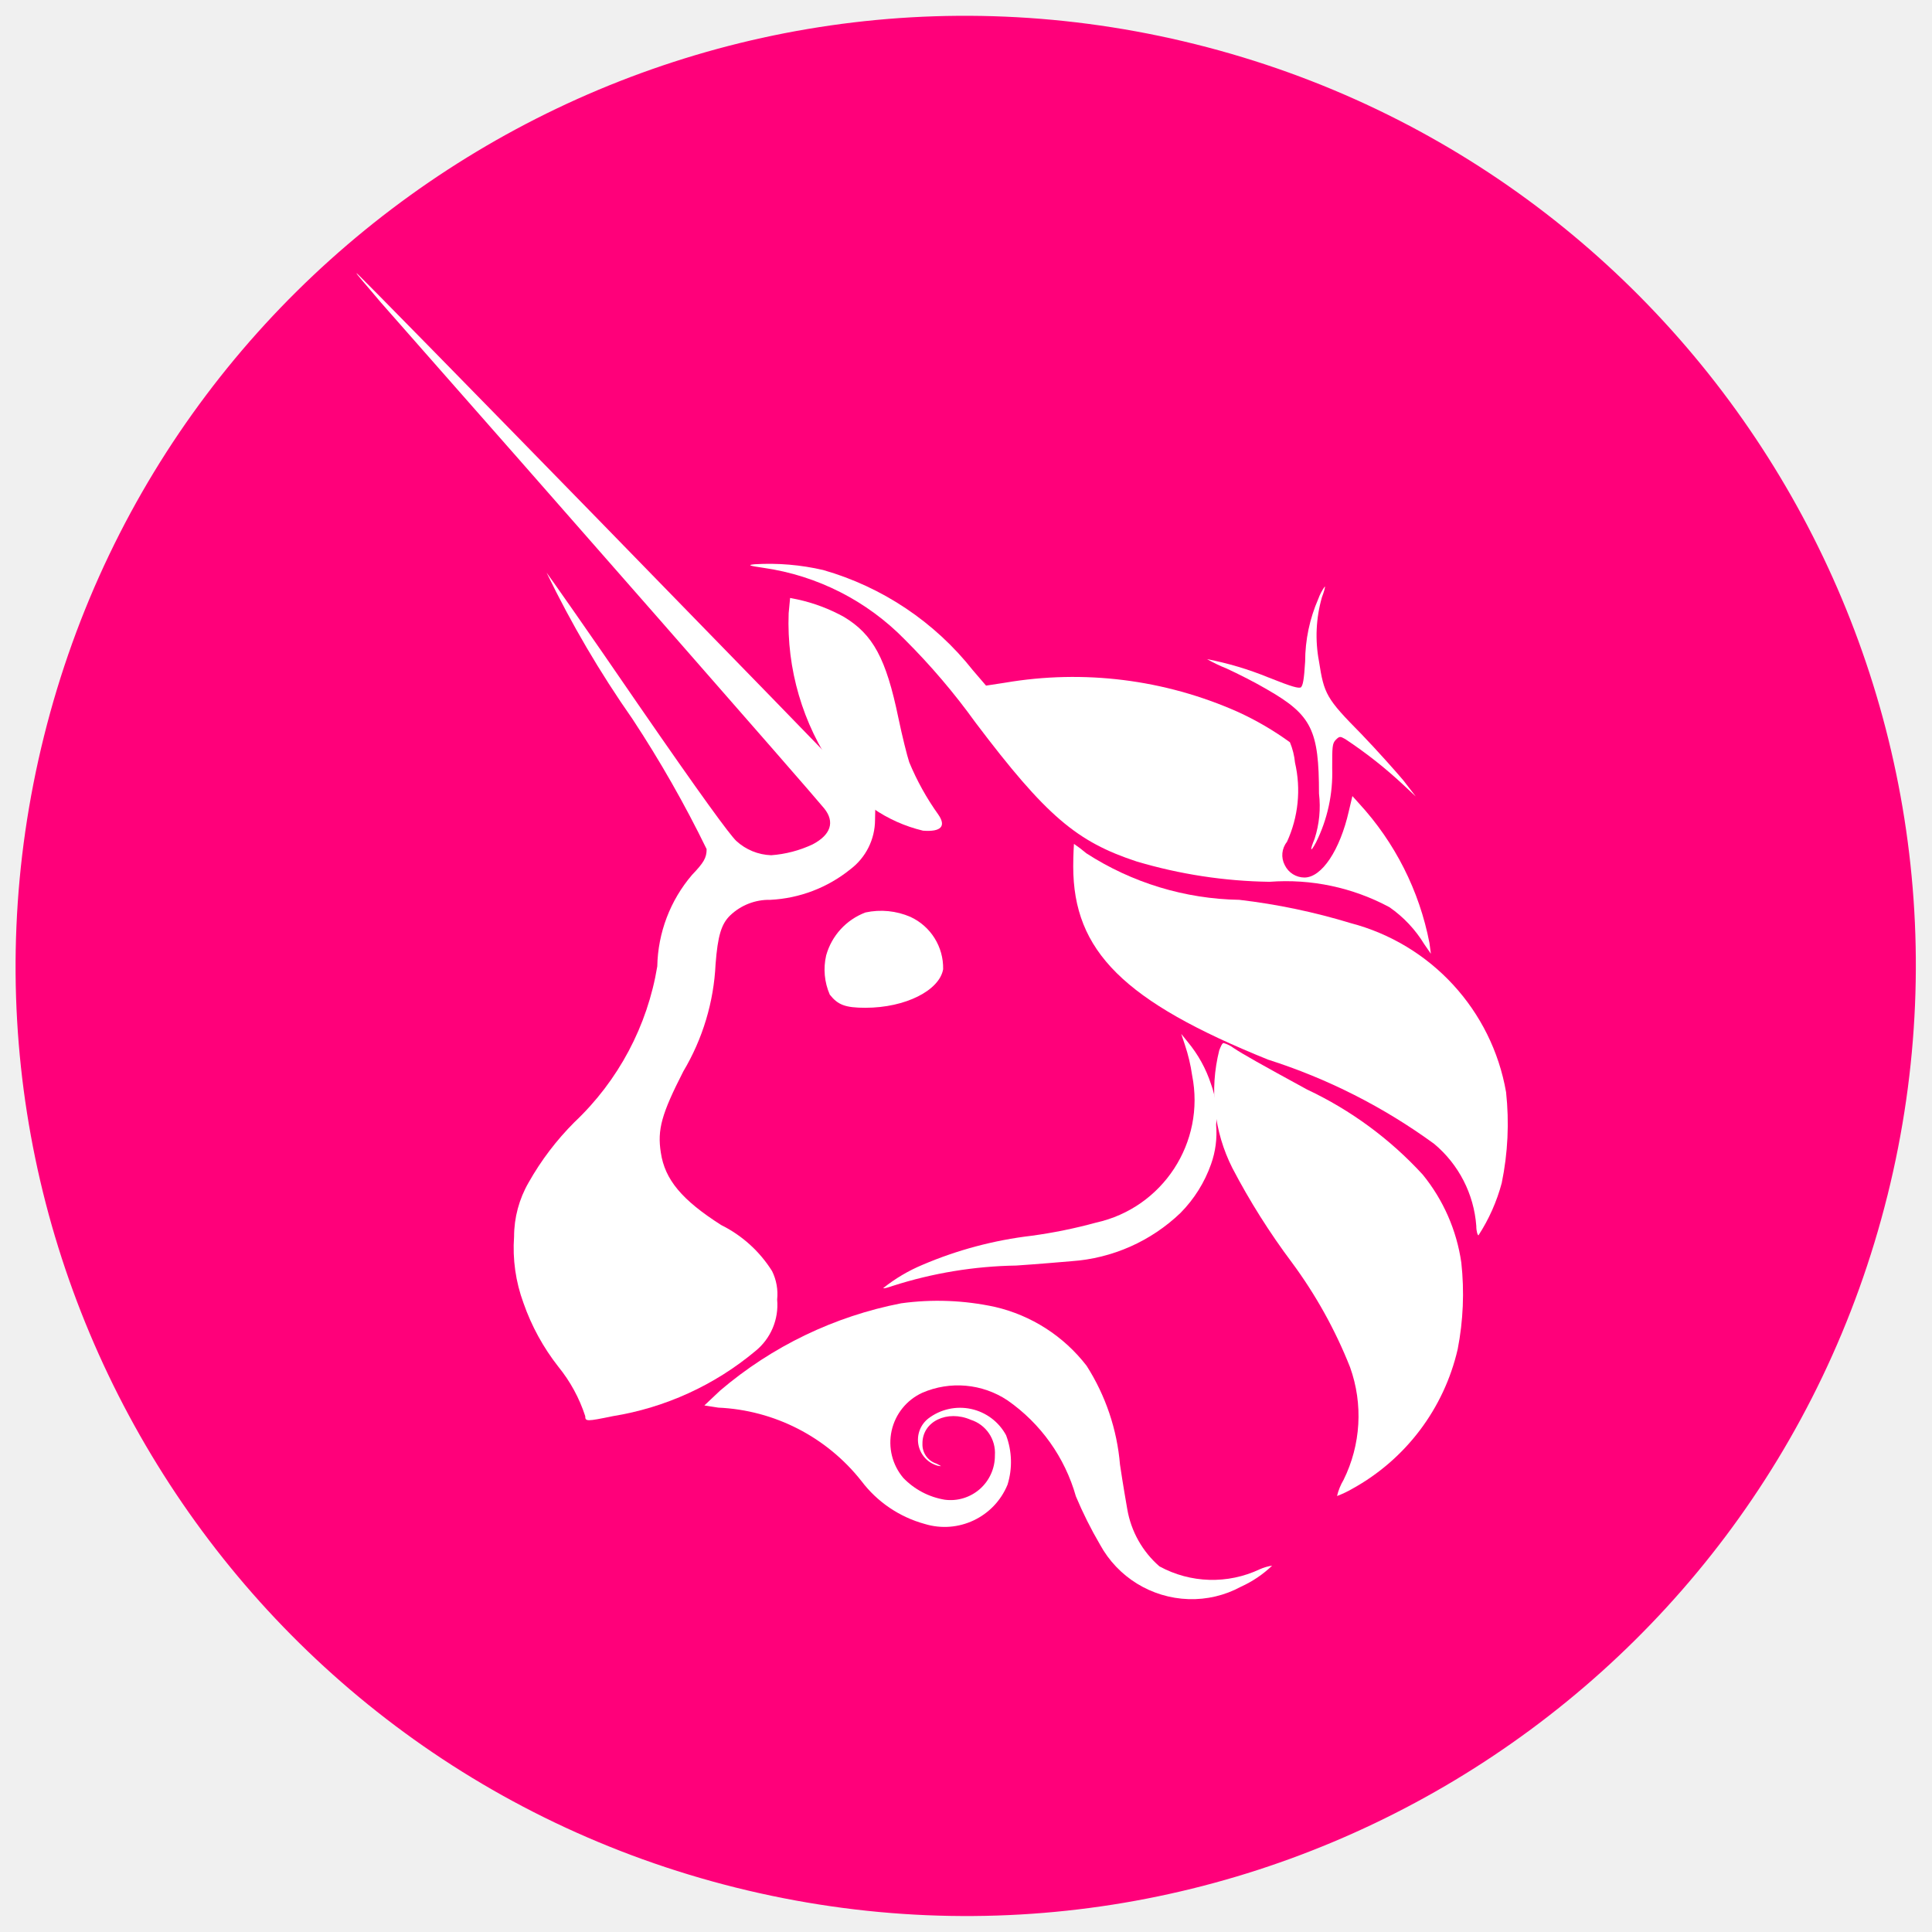
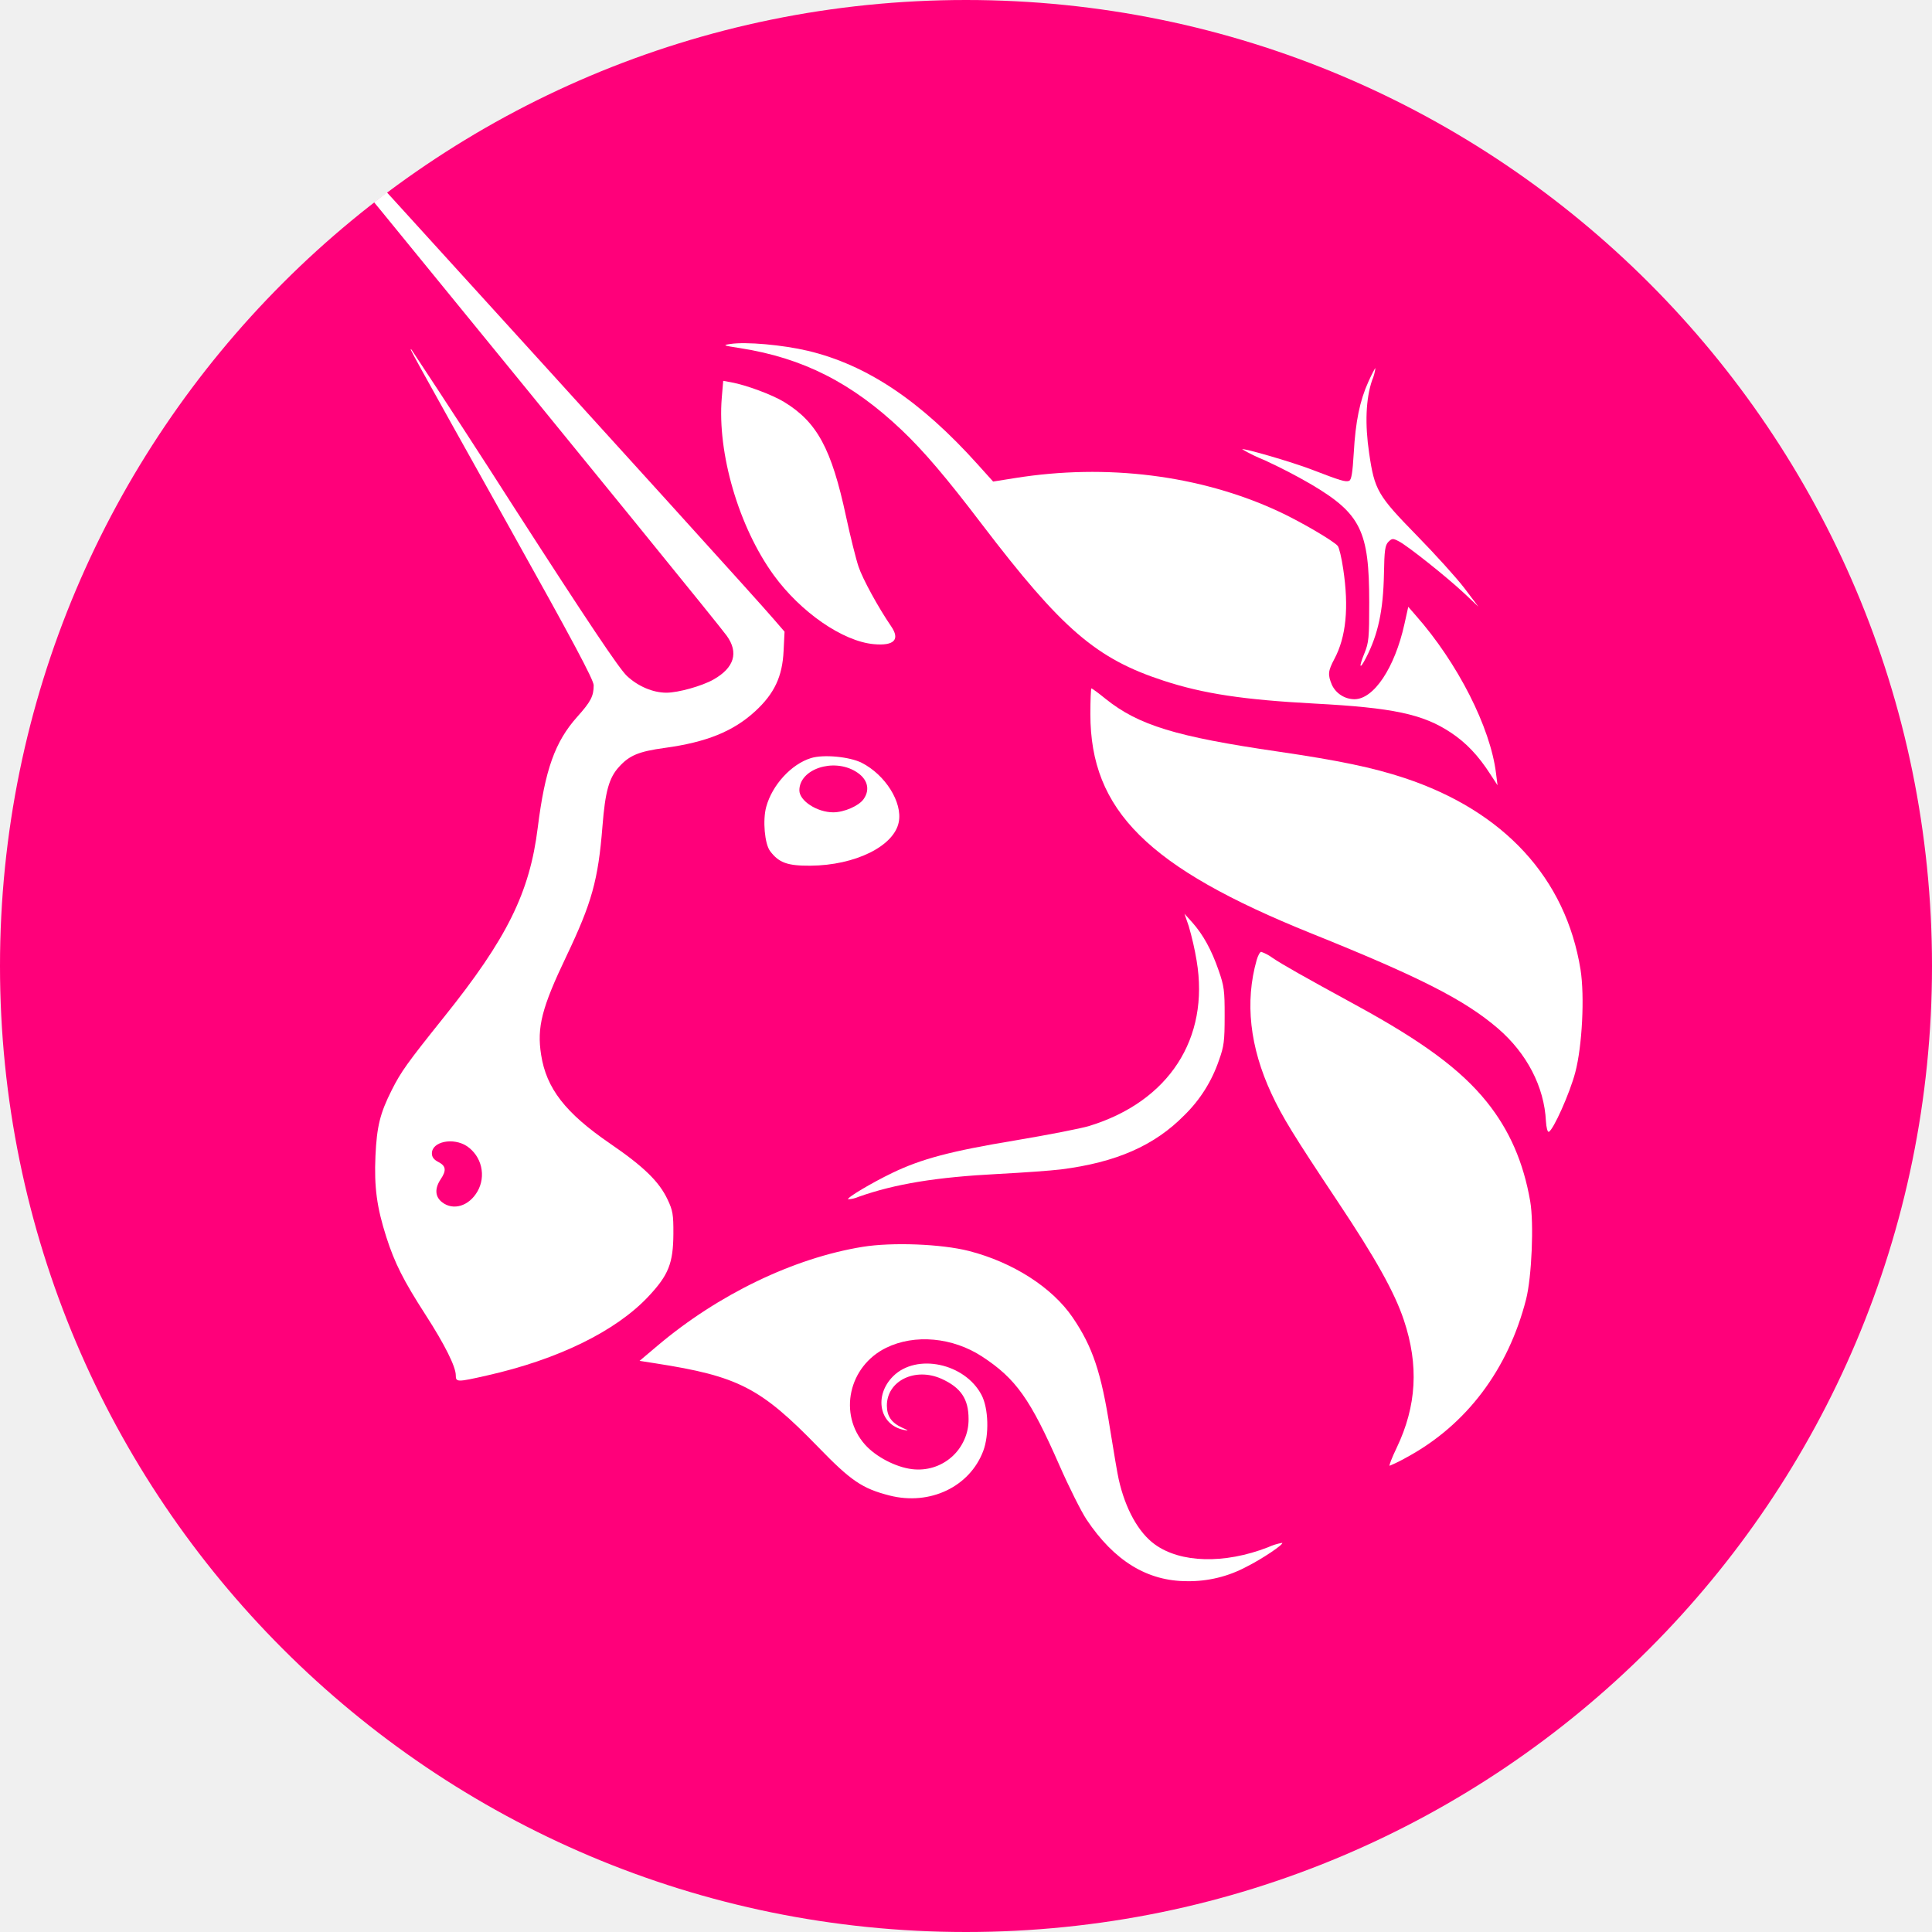
- <svg xmlns="http://www.w3.org/2000/svg" height="24" viewBox="0 0 24 24" width="24">
-   <path d="m0 0h24v24h-24z" fill="none" />
-   <path d="m23.246 14.657a11.8 11.8 0 1 1 -8.593-14.303 11.8 11.8 0 0 1 8.594 14.3z" fill="#ff007a" transform="translate(.2 .196)" />
-   <g fill="#fff">
-     <path d="m64.349 43.553c-.19-.027-.2-.036-.108-.045a2.979 2.979 0 0 1 .849.072 3.65 3.65 0 0 1 1.86 1.246l.163.19.235-.036a5.035 5.035 0 0 1 2.89.361 3.743 3.743 0 0 1 .65.379.872.872 0 0 1 .063.253 1.531 1.531 0 0 1 -.1.984.264.264 0 0 0 -.027.289.272.272 0 0 0 .244.154c.217 0 .442-.343.551-.822l.045-.19.081.09a3.556 3.556 0 0 1 .876 1.734l.018.135-.081-.117a1.525 1.525 0 0 0 -.433-.461 2.712 2.712 0 0 0 -1.49-.316 6.1 6.1 0 0 1 -1.653-.253c-.74-.244-1.12-.56-2-1.725a8.3 8.3 0 0 0 -.876-1.029 3.063 3.063 0 0 0 -1.757-.893z" transform="translate(-54.864 -36.499)" />
-     <path d="m128.214 47.43a1.953 1.953 0 0 1 .163-.777.622.622 0 0 1 .081-.154c.009 0-.009.063-.036.135a1.725 1.725 0 0 0 -.036.795c.063.406.09.461.524.9.2.208.433.47.524.578l.154.2-.154-.144a5.5 5.5 0 0 0 -.722-.569c-.063-.036-.072-.036-.117.009s-.045.09-.045.352a1.935 1.935 0 0 1 -.2.921c-.072.135-.081.108-.018-.045a1.316 1.316 0 0 0 .054-.56c0-.786-.09-.975-.641-1.291-.135-.081-.37-.2-.506-.262a2 2 0 0 1 -.244-.117 4.034 4.034 0 0 1 .759.226c.316.126.37.135.406.126.027-.025.04-.097.054-.323z" transform="translate(-112.001 -39.213)" />
-     <path d="m64.293 50.231a3.191 3.191 0 0 1 -.569-1.942l.018-.19.09.018a2.119 2.119 0 0 1 .578.217c.361.217.524.515.677 1.255.045.217.108.47.135.551a3.26 3.26 0 0 0 .361.65c.1.144.036.217-.19.2a1.85 1.85 0 0 1 -1.1-.759z" transform="translate(-53.927 -40.671)" />
-     <path d="m111.02 88.182c-1.788-.722-2.42-1.346-2.42-2.4 0-.154.009-.28.009-.28a1.7 1.7 0 0 1 .154.117 3.61 3.61 0 0 0 1.9.578 7.866 7.866 0 0 1 1.382.289 2.638 2.638 0 0 1 1.932 2.1 3.652 3.652 0 0 1 -.054 1.129 2.264 2.264 0 0 1 -.289.65c-.009 0-.027-.045-.027-.117a1.469 1.469 0 0 0 -.524-1.02 7.216 7.216 0 0 0 -2.063-1.046z" transform="translate(-95.268 -75.019)" />
-     <path d="m82.73 113.315a2.139 2.139 0 0 0 -.09-.379l-.045-.135.081.1a1.59 1.59 0 0 1 .289.524 1.127 1.127 0 0 1 .063.506 1.152 1.152 0 0 1 -.063.488 1.634 1.634 0 0 1 -.379.605 2.173 2.173 0 0 1 -1.355.6c-.108.009-.415.036-.686.054a5.3 5.3 0 0 0 -1.535.253c-.054.018-.108.036-.117.027a2.046 2.046 0 0 1 .488-.289 4.915 4.915 0 0 1 1.355-.361 6.191 6.191 0 0 0 .8-.163 1.561 1.561 0 0 0 1.194-1.83z" transform="translate(-67.921 -99.957)" />
-     <path d="m128.194 118.953a2.108 2.108 0 0 1 -.163-1.463c.018-.045.036-.09.054-.09a.389.389 0 0 1 .126.063c.108.072.334.2.912.515a4.612 4.612 0 0 1 1.436 1.057 2.233 2.233 0 0 1 .479 1.093 3.582 3.582 0 0 1 -.045 1.075 2.662 2.662 0 0 1 -1.309 1.734 1.254 1.254 0 0 1 -.19.09.718.718 0 0 1 .081-.2 1.792 1.792 0 0 0 .081-1.4 5.751 5.751 0 0 0 -.722-1.3 8.58 8.58 0 0 1 -.74-1.174z" transform="translate(-112.885 -104.443)" />
-     <path d="m54.09 153.972a4.909 4.909 0 0 1 2.249-1.084 3.346 3.346 0 0 1 1.165.045 2.011 2.011 0 0 1 1.138.731 2.7 2.7 0 0 1 .415 1.228c.036.244.081.5.09.551a1.212 1.212 0 0 0 .4.713 1.374 1.374 0 0 0 1.246.036.607.607 0 0 1 .154-.045 1.384 1.384 0 0 1 -.388.262 1.278 1.278 0 0 1 -.65.154 1.3 1.3 0 0 1 -1.1-.677 5.076 5.076 0 0 1 -.3-.6 2.172 2.172 0 0 0 -.849-1.192 1.113 1.113 0 0 0 -1.06-.094.68.68 0 0 0 -.235 1.057.923.923 0 0 0 .515.271.551.551 0 0 0 .623-.551.432.432 0 0 0 -.3-.442c-.289-.126-.605.018-.6.3a.248.248 0 0 0 .172.244c.072.036.072.036.018.027a.335.335 0 0 1 -.117-.587.65.65 0 0 1 .966.208.946.946 0 0 1 .018.614.845.845 0 0 1 -1.029.488 1.473 1.473 0 0 1 -.786-.533 2.4 2.4 0 0 0 -1.779-.912l-.172-.027z" transform="translate(-45.144 -136.698)" />
-     <path d="m.3.362c2.1 2.382 5.346 6.085 5.509 6.287.135.168.081.328-.144.446a1.46 1.46 0 0 1 -.515.135.675.675 0 0 1 -.433-.177c-.081-.076-.433-.556-1.228-1.709-.605-.884-1.12-1.616-1.129-1.624a13.167 13.167 0 0 0 1.067 1.818 14.4 14.4 0 0 1 .921 1.616c0 .109-.036.168-.181.32a1.8 1.8 0 0 0 -.432 1.136 3.43 3.43 0 0 1 -1.029 1.936 3.466 3.466 0 0 0 -.569.749 1.348 1.348 0 0 0 -.181.673 1.973 1.973 0 0 0 .117.825 2.743 2.743 0 0 0 .433.791 1.906 1.906 0 0 1 .334.614c0 .067.018.067.343 0a3.675 3.675 0 0 0 1.77-.808.736.736 0 0 0 .271-.64.646.646 0 0 0 -.063-.354 1.569 1.569 0 0 0 -.632-.572c-.488-.311-.7-.564-.75-.9-.045-.286.009-.48.28-1.01a2.864 2.864 0 0 0 .4-1.33c.027-.354.072-.5.181-.606a.7.7 0 0 1 .5-.194 1.719 1.719 0 0 0 .993-.379.771.771 0 0 0 .307-.614l.004-.191-.117-.118c-.427-.455-6.304-6.482-6.327-6.482-.013 0 .131.16.3.362zm2.775 11.969a.334.334 0 0 0 -.117-.463c-.154-.093-.388-.051-.388.076a.087.087 0 0 0 .072.084c.081.042.09.084.027.177s-.063.177.018.236a.267.267 0 0 0 .388-.11z" transform="translate(4.43 3.394)" />
-     <path d="m69.5 93.678a.8.8 0 0 0 -.488.533.778.778 0 0 0 .045.488c.1.126.19.163.442.163.5 0 .921-.217.966-.479a.7.7 0 0 0 -.406-.65.918.918 0 0 0 -.559-.055zm.578.452a.2.2 0 0 0 -.09-.307c-.244-.154-.614-.027-.614.208 0 .117.19.244.37.244a.5.5 0 0 0 .336-.146z" transform="translate(-58.749 -82.343)" />
+ <svg xmlns="http://www.w3.org/2000/svg" width="24" height="24" viewBox="0 0 24 24" fill="none">
+   <g clip-path="url(#clip0_1218_24193)">
+     <path d="M12 24C18.627 24 24 18.627 24 12C24 5.373 18.627 0 12 0C5.373 0 0 5.373 0 12C0 18.627 5.373 24 12 24Z" fill="#FF007A" />
+     <path d="M9.196 4.325C8.982 4.292 8.973 4.288 9.073 4.273C9.266 4.243 9.722 4.284 10.036 4.358C10.769 4.533 11.436 4.979 12.148 5.772L12.337 5.982L12.607 5.939C13.747 5.756 14.908 5.902 15.877 6.35C16.144 6.473 16.565 6.718 16.618 6.782C16.635 6.801 16.666 6.931 16.686 7.069C16.758 7.547 16.722 7.913 16.576 8.186C16.497 8.335 16.492 8.381 16.546 8.509C16.571 8.561 16.61 8.606 16.66 8.637C16.709 8.669 16.766 8.685 16.825 8.686C17.066 8.686 17.326 8.296 17.446 7.754L17.494 7.538L17.588 7.646C18.107 8.234 18.514 9.035 18.584 9.605L18.603 9.755L18.515 9.62C18.365 9.387 18.215 9.228 18.022 9.1C17.674 8.87 17.305 8.792 16.33 8.74C15.45 8.693 14.951 8.618 14.458 8.457C13.617 8.183 13.193 7.818 12.194 6.508C11.751 5.926 11.476 5.604 11.204 5.345C10.584 4.756 9.975 4.447 9.196 4.325Z" fill="white" />
+     <path d="M16.817 5.625C16.839 5.235 16.892 4.978 16.998 4.743C17.04 4.65 17.08 4.573 17.086 4.573C17.079 4.626 17.065 4.678 17.044 4.726C16.967 4.954 16.954 5.266 17.008 5.629C17.075 6.089 17.114 6.155 17.6 6.652C17.829 6.886 18.095 7.18 18.191 7.306L18.365 7.536L18.191 7.372C17.977 7.171 17.485 6.779 17.376 6.724C17.303 6.686 17.292 6.687 17.247 6.731C17.206 6.773 17.197 6.835 17.192 7.128C17.183 7.584 17.12 7.878 16.97 8.17C16.889 8.328 16.876 8.295 16.949 8.116C17.004 7.982 17.009 7.924 17.009 7.482C17.009 6.594 16.904 6.381 16.285 6.015C16.099 5.907 15.907 5.808 15.712 5.718C15.615 5.679 15.521 5.634 15.431 5.581C15.448 5.564 16.052 5.74 16.294 5.833C16.655 5.972 16.715 5.99 16.759 5.973C16.788 5.962 16.802 5.876 16.817 5.625ZM9.611 7.144C9.177 6.546 8.909 5.629 8.966 4.943L8.984 4.731L9.083 4.749C9.269 4.783 9.59 4.902 9.74 4.993C10.15 5.243 10.329 5.572 10.51 6.417C10.563 6.664 10.633 6.944 10.665 7.039C10.716 7.192 10.911 7.548 11.07 7.78C11.184 7.946 11.107 8.025 10.855 8.002C10.47 7.967 9.948 7.607 9.611 7.144ZM16.29 11.595C14.26 10.777 13.545 10.068 13.545 8.871C13.545 8.695 13.551 8.551 13.558 8.551C13.565 8.551 13.644 8.608 13.732 8.68C14.144 9.01 14.605 9.151 15.881 9.337C16.632 9.447 17.055 9.535 17.445 9.664C18.684 10.075 19.451 10.909 19.634 12.045C19.686 12.375 19.655 12.994 19.569 13.32C19.502 13.578 19.294 14.042 19.239 14.06C19.224 14.065 19.209 14.007 19.204 13.927C19.183 13.501 18.968 13.085 18.606 12.774C18.194 12.421 17.642 12.139 16.29 11.595ZM14.865 11.934C14.841 11.789 14.808 11.646 14.767 11.505L14.714 11.351L14.811 11.459C14.944 11.608 15.05 11.799 15.138 12.054C15.206 12.248 15.214 12.306 15.213 12.622C15.213 12.932 15.205 12.997 15.142 13.172C15.054 13.43 14.908 13.663 14.713 13.853C14.342 14.231 13.866 14.44 13.178 14.527C13.057 14.542 12.71 14.567 12.403 14.583C11.63 14.623 11.123 14.706 10.666 14.867C10.625 14.885 10.58 14.896 10.535 14.898C10.517 14.879 10.828 14.694 11.085 14.57C11.447 14.396 11.807 14.3 12.615 14.166C13.014 14.099 13.427 14.019 13.531 13.987C14.519 13.684 15.028 12.902 14.865 11.934Z" fill="white" />
+     <path d="M15.795 13.587C15.525 13.007 15.463 12.447 15.611 11.925C15.627 11.87 15.652 11.824 15.667 11.824C15.718 11.842 15.766 11.868 15.809 11.9C15.934 11.984 16.183 12.125 16.846 12.487C17.675 12.939 18.148 13.289 18.469 13.688C18.751 14.039 18.925 14.438 19.009 14.924C19.056 15.199 19.028 15.861 18.958 16.139C18.735 17.013 18.217 17.7 17.479 18.101C17.409 18.141 17.337 18.177 17.263 18.208C17.252 18.208 17.291 18.108 17.35 17.985C17.598 17.466 17.627 16.96 17.439 16.398C17.324 16.054 17.089 15.633 16.616 14.924C16.066 14.098 15.931 13.878 15.795 13.587ZM8.17 16.715C8.923 16.079 9.86 15.628 10.714 15.489C11.082 15.429 11.695 15.453 12.036 15.54C12.582 15.68 13.071 15.993 13.325 16.366C13.573 16.73 13.68 17.048 13.79 17.755C13.835 18.034 13.882 18.314 13.897 18.377C13.979 18.743 14.142 19.037 14.343 19.183C14.662 19.417 15.211 19.431 15.751 19.221C15.808 19.195 15.867 19.176 15.928 19.166C15.948 19.185 15.676 19.367 15.484 19.463C15.258 19.584 15.004 19.646 14.747 19.642C14.252 19.642 13.841 19.39 13.498 18.877C13.431 18.776 13.279 18.473 13.161 18.204C12.799 17.379 12.621 17.127 12.201 16.852C11.834 16.612 11.362 16.569 11.008 16.743C10.541 16.972 10.411 17.568 10.745 17.945C10.878 18.095 11.125 18.225 11.328 18.25C11.416 18.261 11.506 18.254 11.591 18.228C11.677 18.202 11.755 18.158 11.822 18.099C11.889 18.04 11.942 17.967 11.978 17.886C12.015 17.805 12.033 17.716 12.032 17.627C12.032 17.378 11.936 17.237 11.696 17.128C11.368 16.981 11.016 17.153 11.017 17.462C11.018 17.593 11.075 17.675 11.207 17.735C11.292 17.773 11.293 17.776 11.224 17.762C10.924 17.699 10.853 17.337 11.095 17.096C11.386 16.807 11.986 16.934 12.193 17.329C12.28 17.494 12.289 17.825 12.214 18.025C12.045 18.471 11.551 18.705 11.051 18.578C10.711 18.491 10.572 18.397 10.162 17.974C9.448 17.239 9.172 17.096 8.143 16.936L7.945 16.905L8.17 16.715H8.17Z" fill="white" />
+     <path fill-rule="evenodd" clip-rule="evenodd" d="M4.647 2.513L4.719 2.6C7.5 6.005 8.937 7.772 9.028 7.898C9.178 8.107 9.122 8.294 8.864 8.441C8.721 8.522 8.425 8.605 8.278 8.605C8.111 8.605 7.923 8.525 7.786 8.395C7.689 8.303 7.298 7.719 6.396 6.319C5.973 5.657 5.545 4.999 5.112 4.344C5.075 4.31 5.076 4.31 6.325 6.546C7.11 7.95 7.375 8.446 7.375 8.513C7.375 8.648 7.338 8.718 7.171 8.904C6.894 9.214 6.77 9.562 6.68 10.282C6.58 11.089 6.298 11.659 5.515 12.635C5.057 13.207 4.982 13.312 4.866 13.542C4.72 13.832 4.681 13.994 4.664 14.36C4.647 14.747 4.681 14.998 4.799 15.367C4.903 15.691 5.011 15.906 5.287 16.334C5.525 16.703 5.662 16.978 5.662 17.085C5.662 17.171 5.679 17.171 6.049 17.087C6.933 16.888 7.651 16.536 8.055 16.105C8.305 15.839 8.363 15.692 8.365 15.327C8.366 15.088 8.358 15.038 8.293 14.901C8.188 14.678 7.997 14.492 7.576 14.204C7.023 13.825 6.787 13.521 6.722 13.103C6.668 12.761 6.73 12.518 7.036 11.878C7.352 11.215 7.431 10.933 7.484 10.264C7.518 9.833 7.565 9.662 7.69 9.526C7.819 9.383 7.936 9.335 8.256 9.291C8.778 9.22 9.11 9.085 9.383 8.834C9.62 8.615 9.719 8.404 9.734 8.087L9.746 7.847L9.613 7.693C9.423 7.471 7.847 5.732 4.885 2.476L4.806 2.39L4.647 2.513V2.513ZM5.932 14.799C5.985 14.706 6 14.598 5.976 14.494C5.952 14.39 5.89 14.3 5.802 14.239C5.631 14.126 5.365 14.18 5.365 14.328C5.365 14.373 5.389 14.406 5.446 14.435C5.541 14.484 5.548 14.54 5.473 14.651C5.398 14.765 5.404 14.866 5.491 14.934C5.63 15.043 5.827 14.983 5.932 14.799ZM10.075 9.417C9.83 9.492 9.592 9.752 9.518 10.024C9.473 10.19 9.499 10.482 9.566 10.572C9.675 10.717 9.781 10.756 10.066 10.754C10.624 10.75 11.108 10.511 11.165 10.211C11.212 9.966 10.998 9.626 10.705 9.476C10.553 9.4 10.232 9.369 10.075 9.417ZM10.728 9.927C10.814 9.805 10.776 9.672 10.63 9.584C10.351 9.413 9.93 9.554 9.93 9.818C9.93 9.948 10.15 10.091 10.351 10.091C10.486 10.091 10.669 10.011 10.728 9.927Z" fill="white" />
  </g>
+   <defs>
+     <clipPath id="clip0_1218_24193">
+       <rect width="24" height="24" fill="white" />
+     </clipPath>
+   </defs>
</svg>
